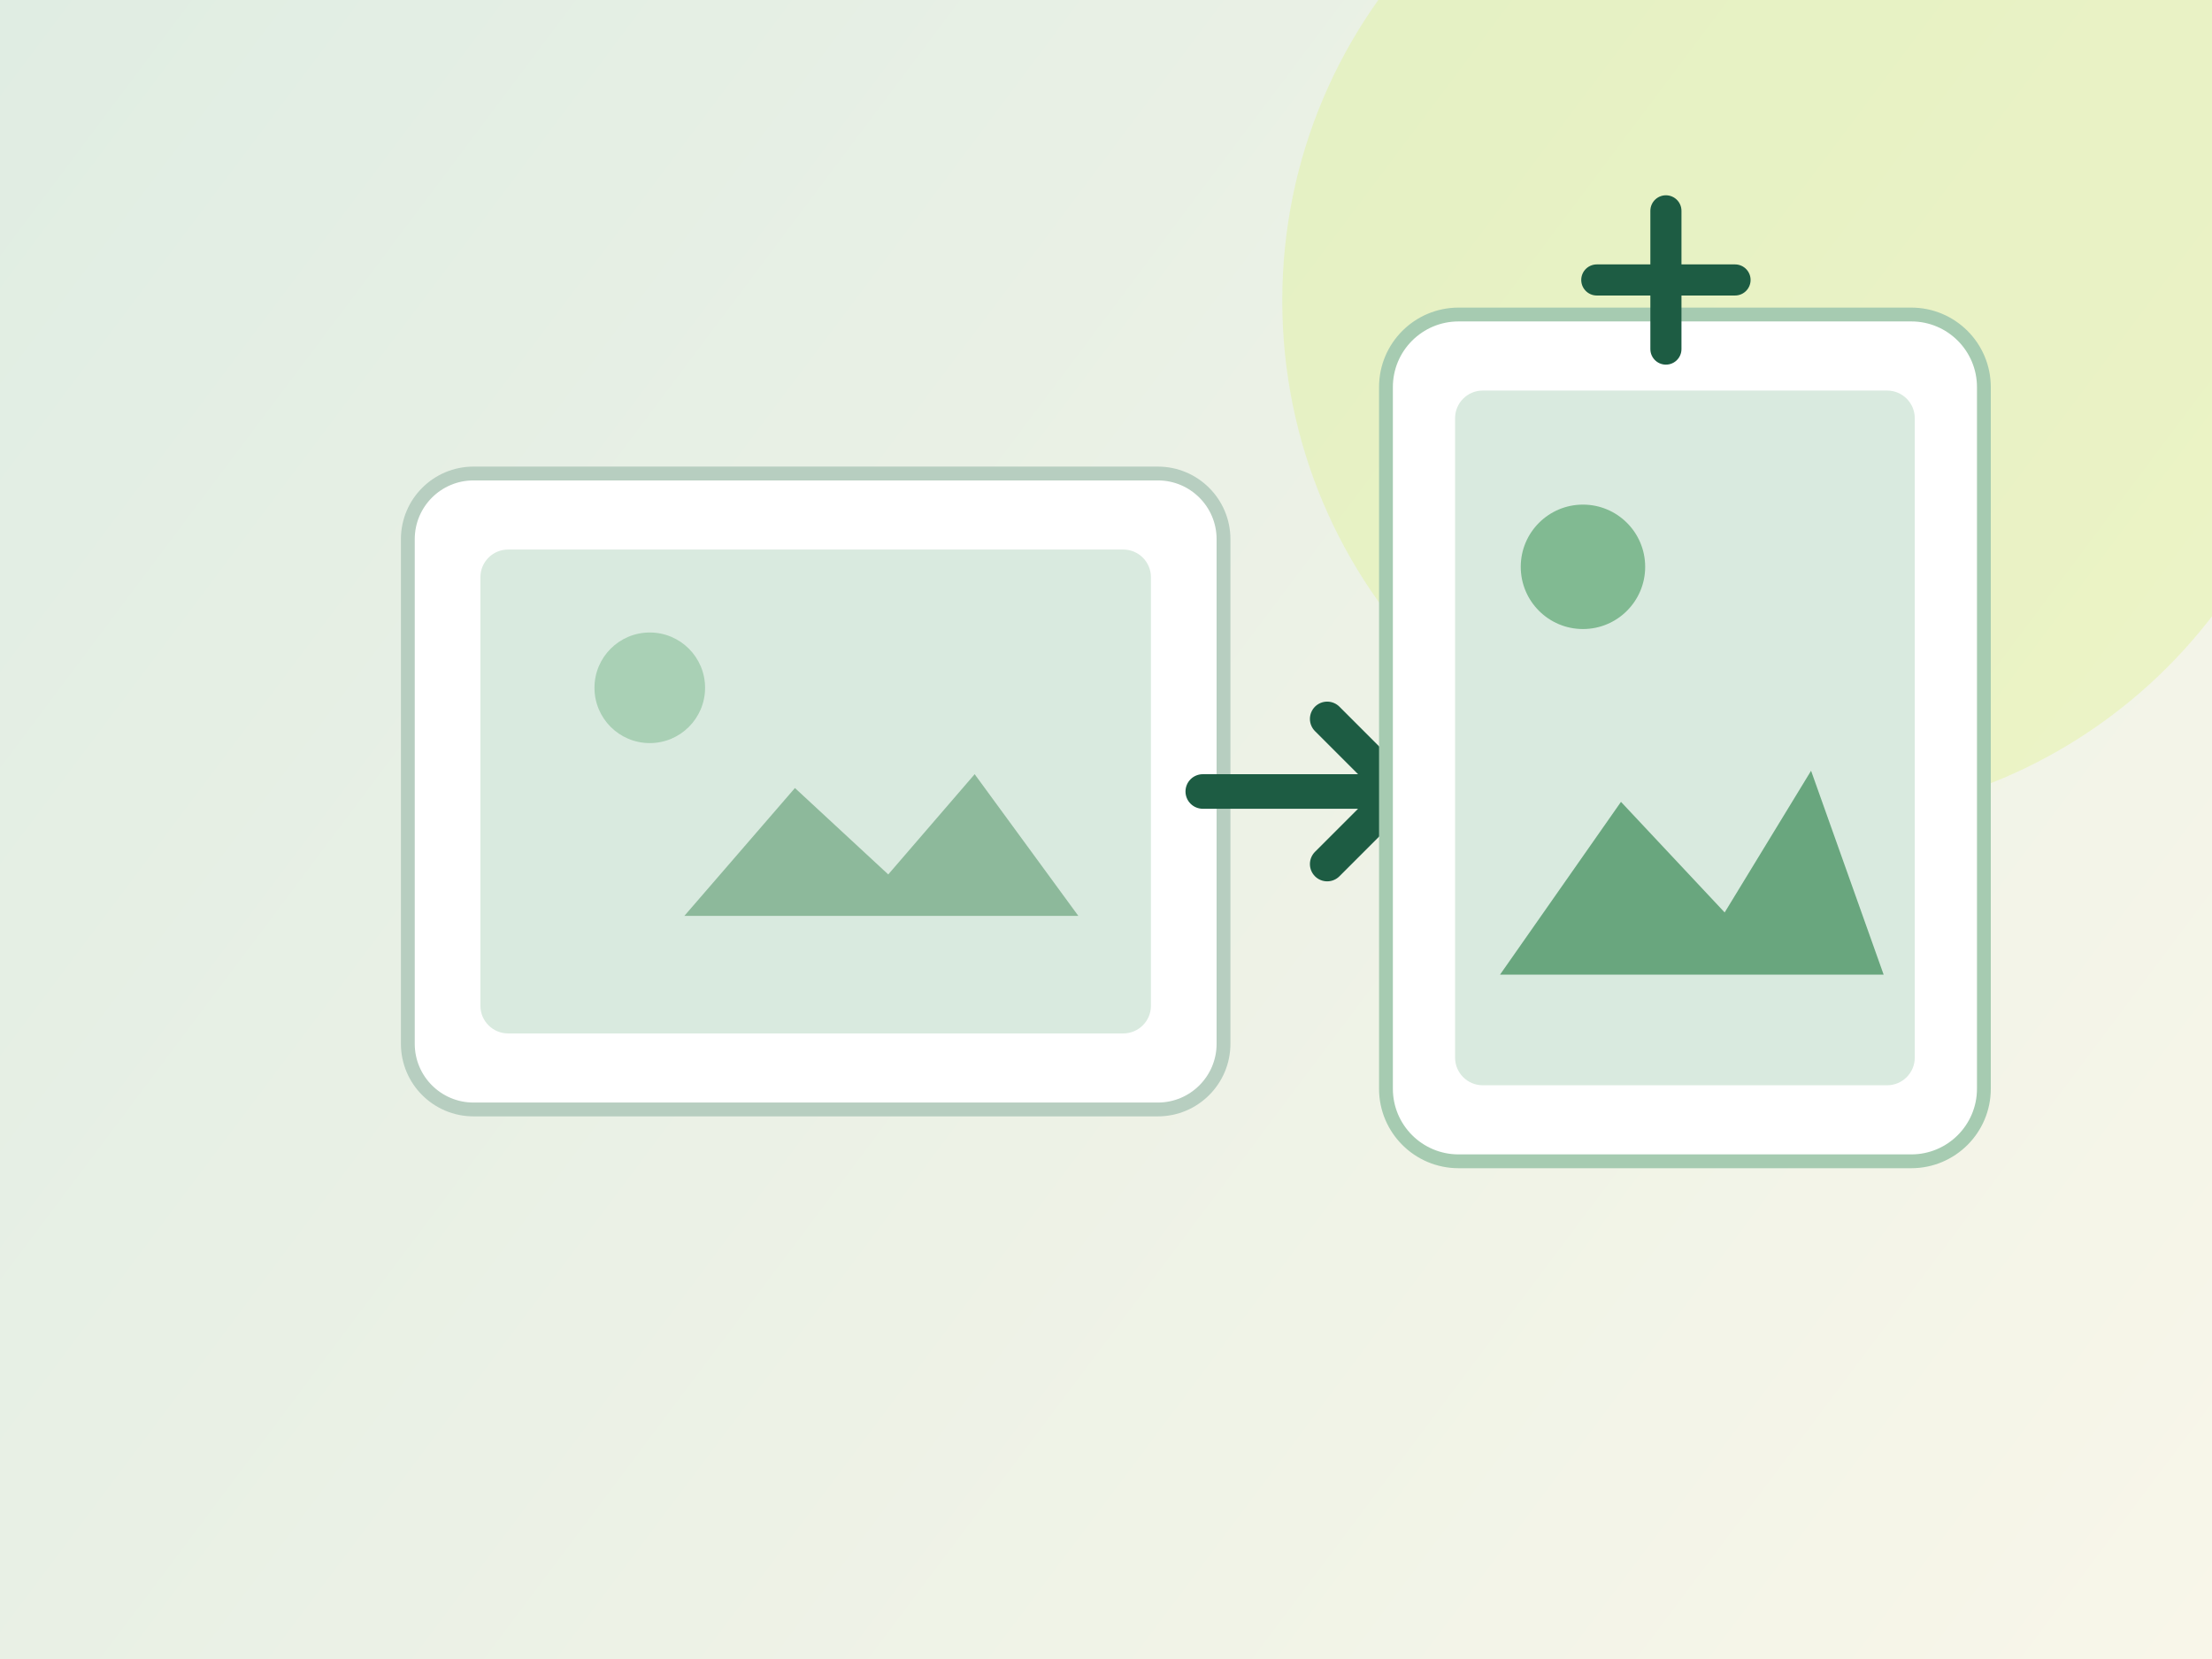
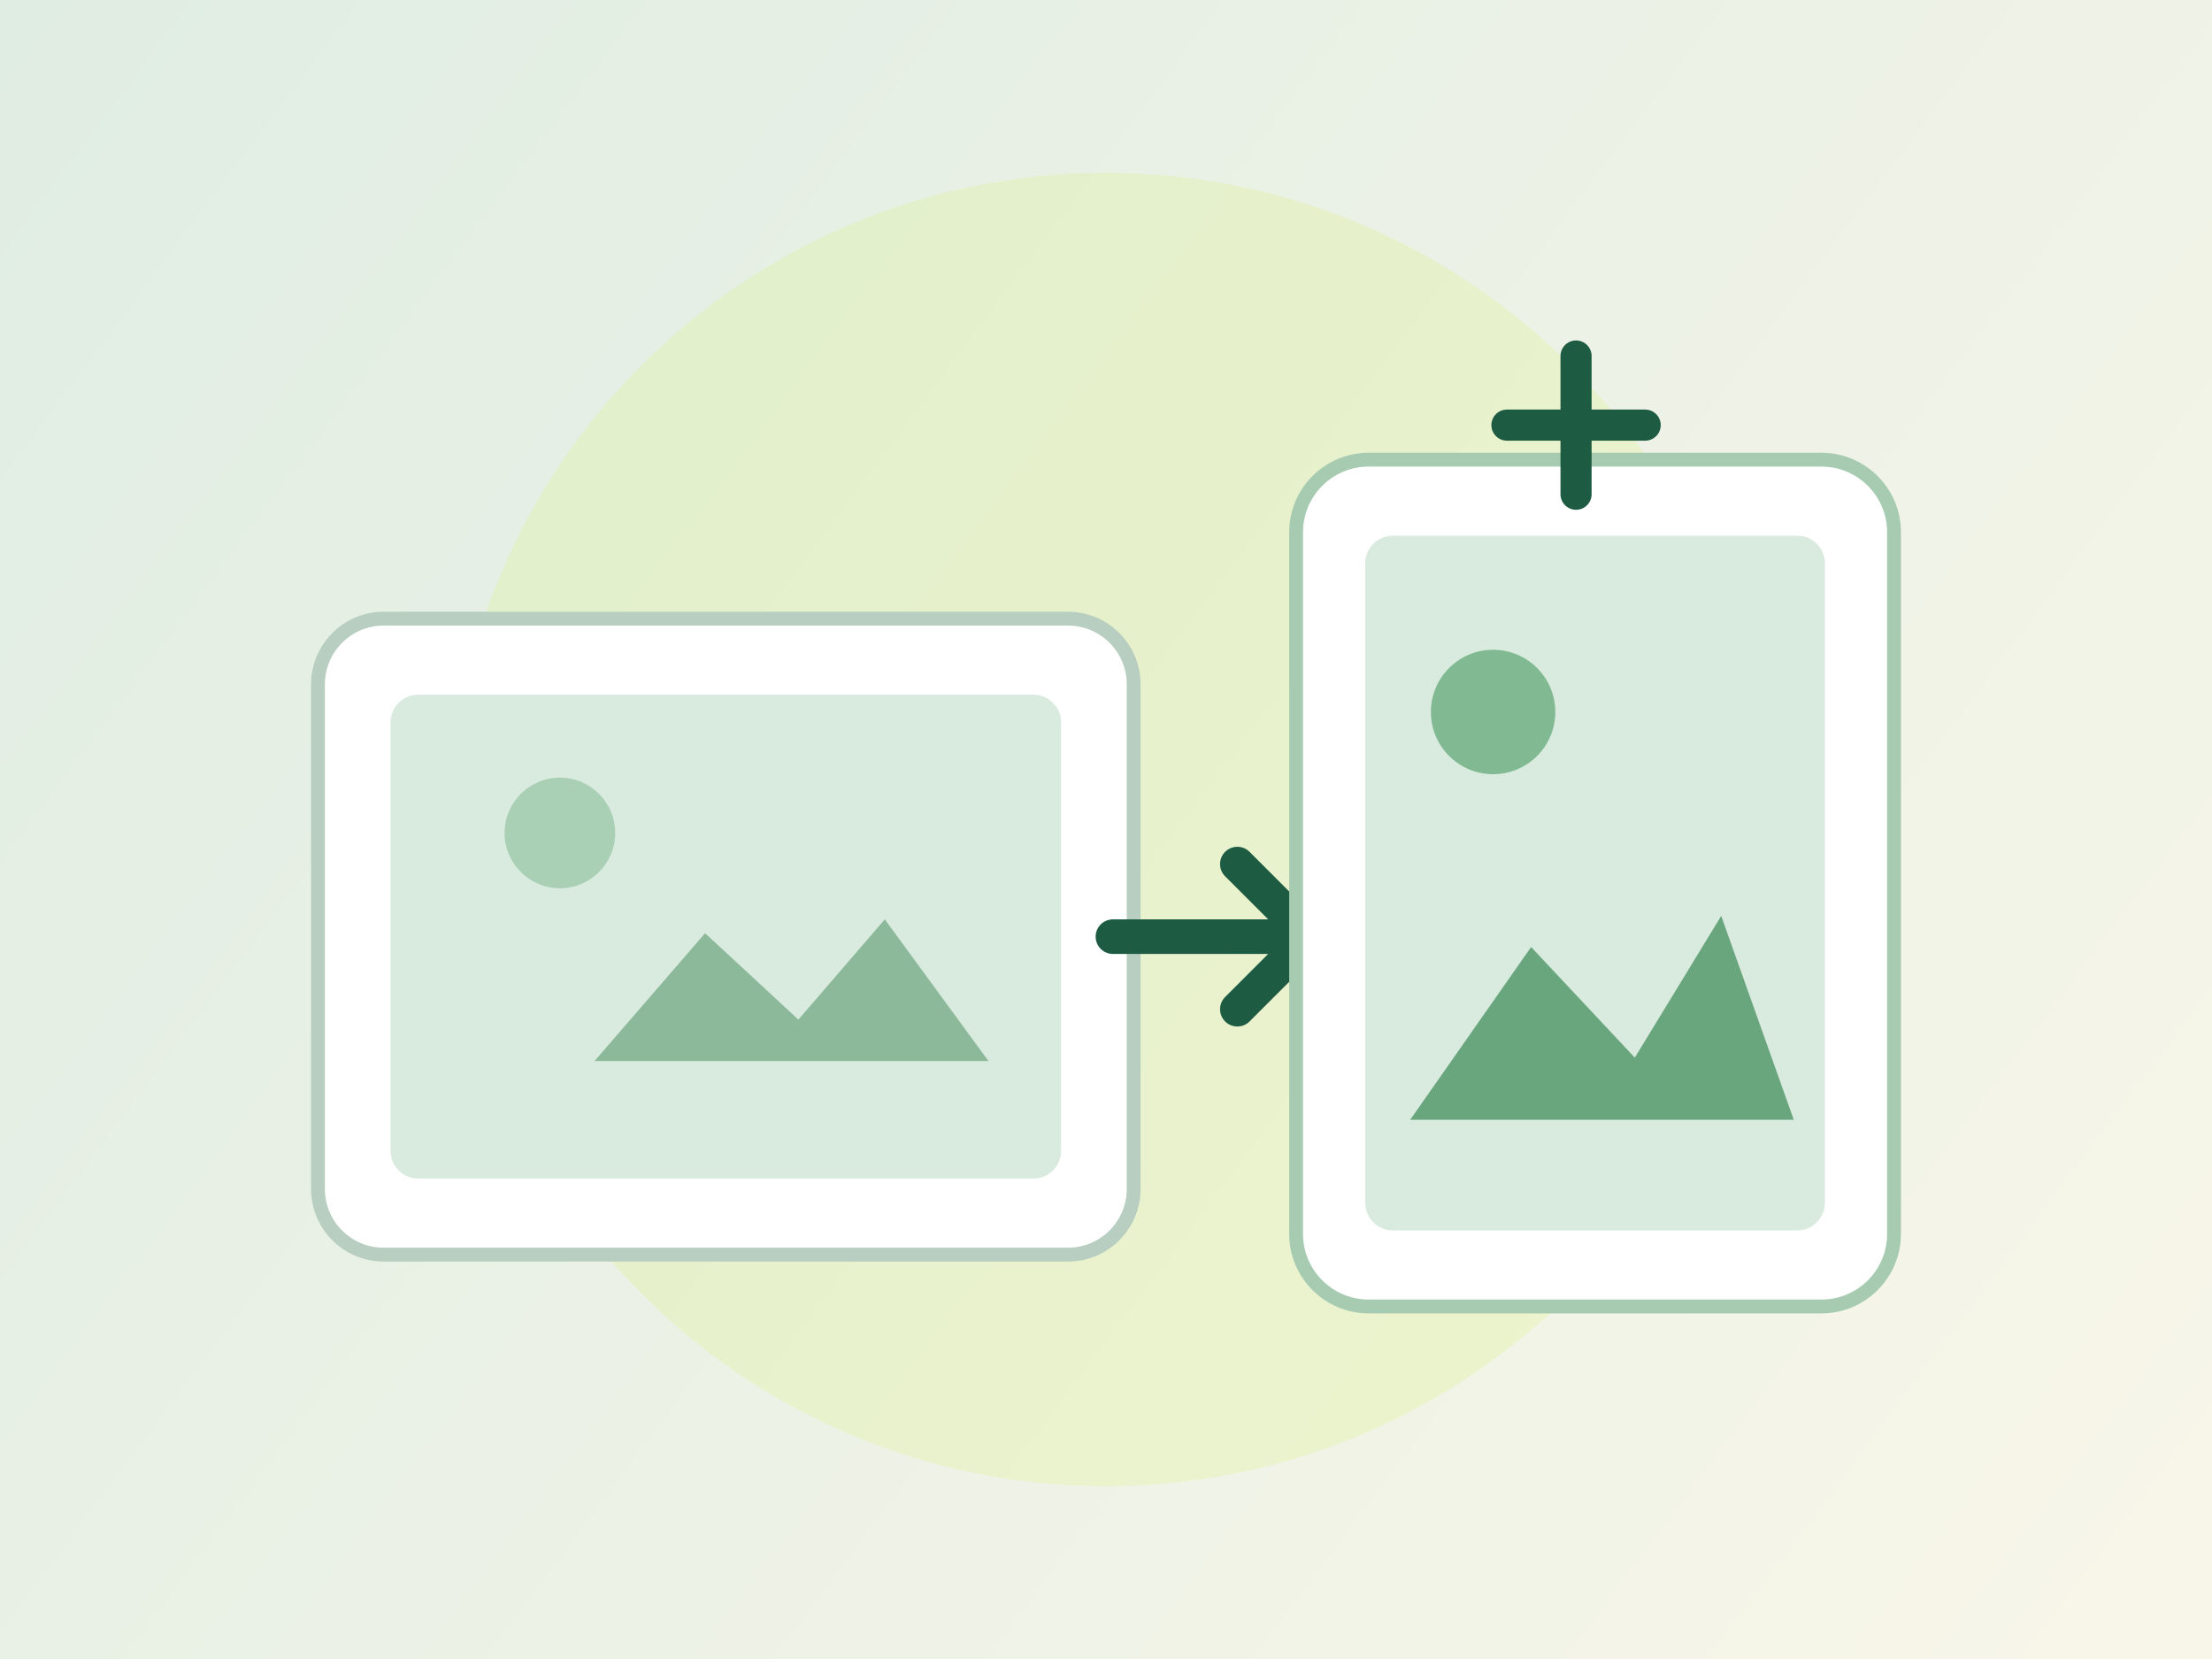
<svg xmlns="http://www.w3.org/2000/svg" width="640" height="480" viewBox="0 0 640 480" fill="none">
  <defs>
    <linearGradient id="bg" x1="0" y1="0" x2="640" y2="480" gradientUnits="userSpaceOnUse">
      <stop stop-color="#E0EDE3" />
      <stop offset="1" stop-color="#F8F6E9" />
    </linearGradient>
  </defs>
  <rect width="640" height="480" fill="url(#bg)" />
-   <circle cx="521" cy="87" r="150" fill="#D9F172" fill-opacity=".29" />
-   <rect x="118" y="137" width="236" height="184" rx="19" fill="#FFF" stroke="#B7CEC0" stroke-width="4" />
-   <rect x="139" y="159" width="194" height="140" rx="8" fill="#D9EADF" />
-   <path d="m198 265 32-37 27 25 25-29 30 41H198Z" fill="#8DB99B" />
-   <circle cx="188" cy="199" r="16" fill="#A9D0B5" />
-   <path d="M348 229h57m-21-21 21 21-21 21" stroke="#1D5C43" stroke-width="10" stroke-linecap="round" stroke-linejoin="round" />
-   <rect x="401" y="91" width="173" height="245" rx="21" fill="#FFF" stroke="#A6CBB1" stroke-width="4" />
-   <rect x="421" y="113" width="133" height="201" rx="8" fill="#D9EADF" />
-   <path d="m434 282 35-50 30 32 25-41 21 59H434Z" fill="#69A67E" />
-   <circle cx="458" cy="164" r="18" fill="#81BA92" />
-   <path d="M482 101V61m-20 20h40" stroke="#1D5C43" stroke-width="9" stroke-linecap="round" />
+   <circle cx="320" cy="240" r="190" fill="#D9F172" fill-opacity=".22" />
+   <g transform="translate(-26 42)">
+     <rect x="118" y="137" width="236" height="184" rx="19" fill="#FFF" stroke="#B7CEC0" stroke-width="4" />
+     <rect x="139" y="159" width="194" height="140" rx="8" fill="#D9EADF" />
+     <path d="m198 265 32-37 27 25 25-29 30 41H198Z" fill="#8DB99B" />
+     <circle cx="188" cy="199" r="16" fill="#A9D0B5" />
+     <path d="M348 229h57m-21-21 21 21-21 21" stroke="#1D5C43" stroke-width="10" stroke-linecap="round" stroke-linejoin="round" />
+     <rect x="401" y="91" width="173" height="245" rx="21" fill="#FFF" stroke="#A6CBB1" stroke-width="4" />
+     <rect x="421" y="113" width="133" height="201" rx="8" fill="#D9EADF" />
+     <path d="m434 282 35-50 30 32 25-41 21 59H434Z" fill="#69A67E" />
+     <circle cx="458" cy="164" r="18" fill="#81BA92" />
+     <path d="M482 101V61m-20 20h40" stroke="#1D5C43" stroke-width="9" stroke-linecap="round" />
+   </g>
</svg>
